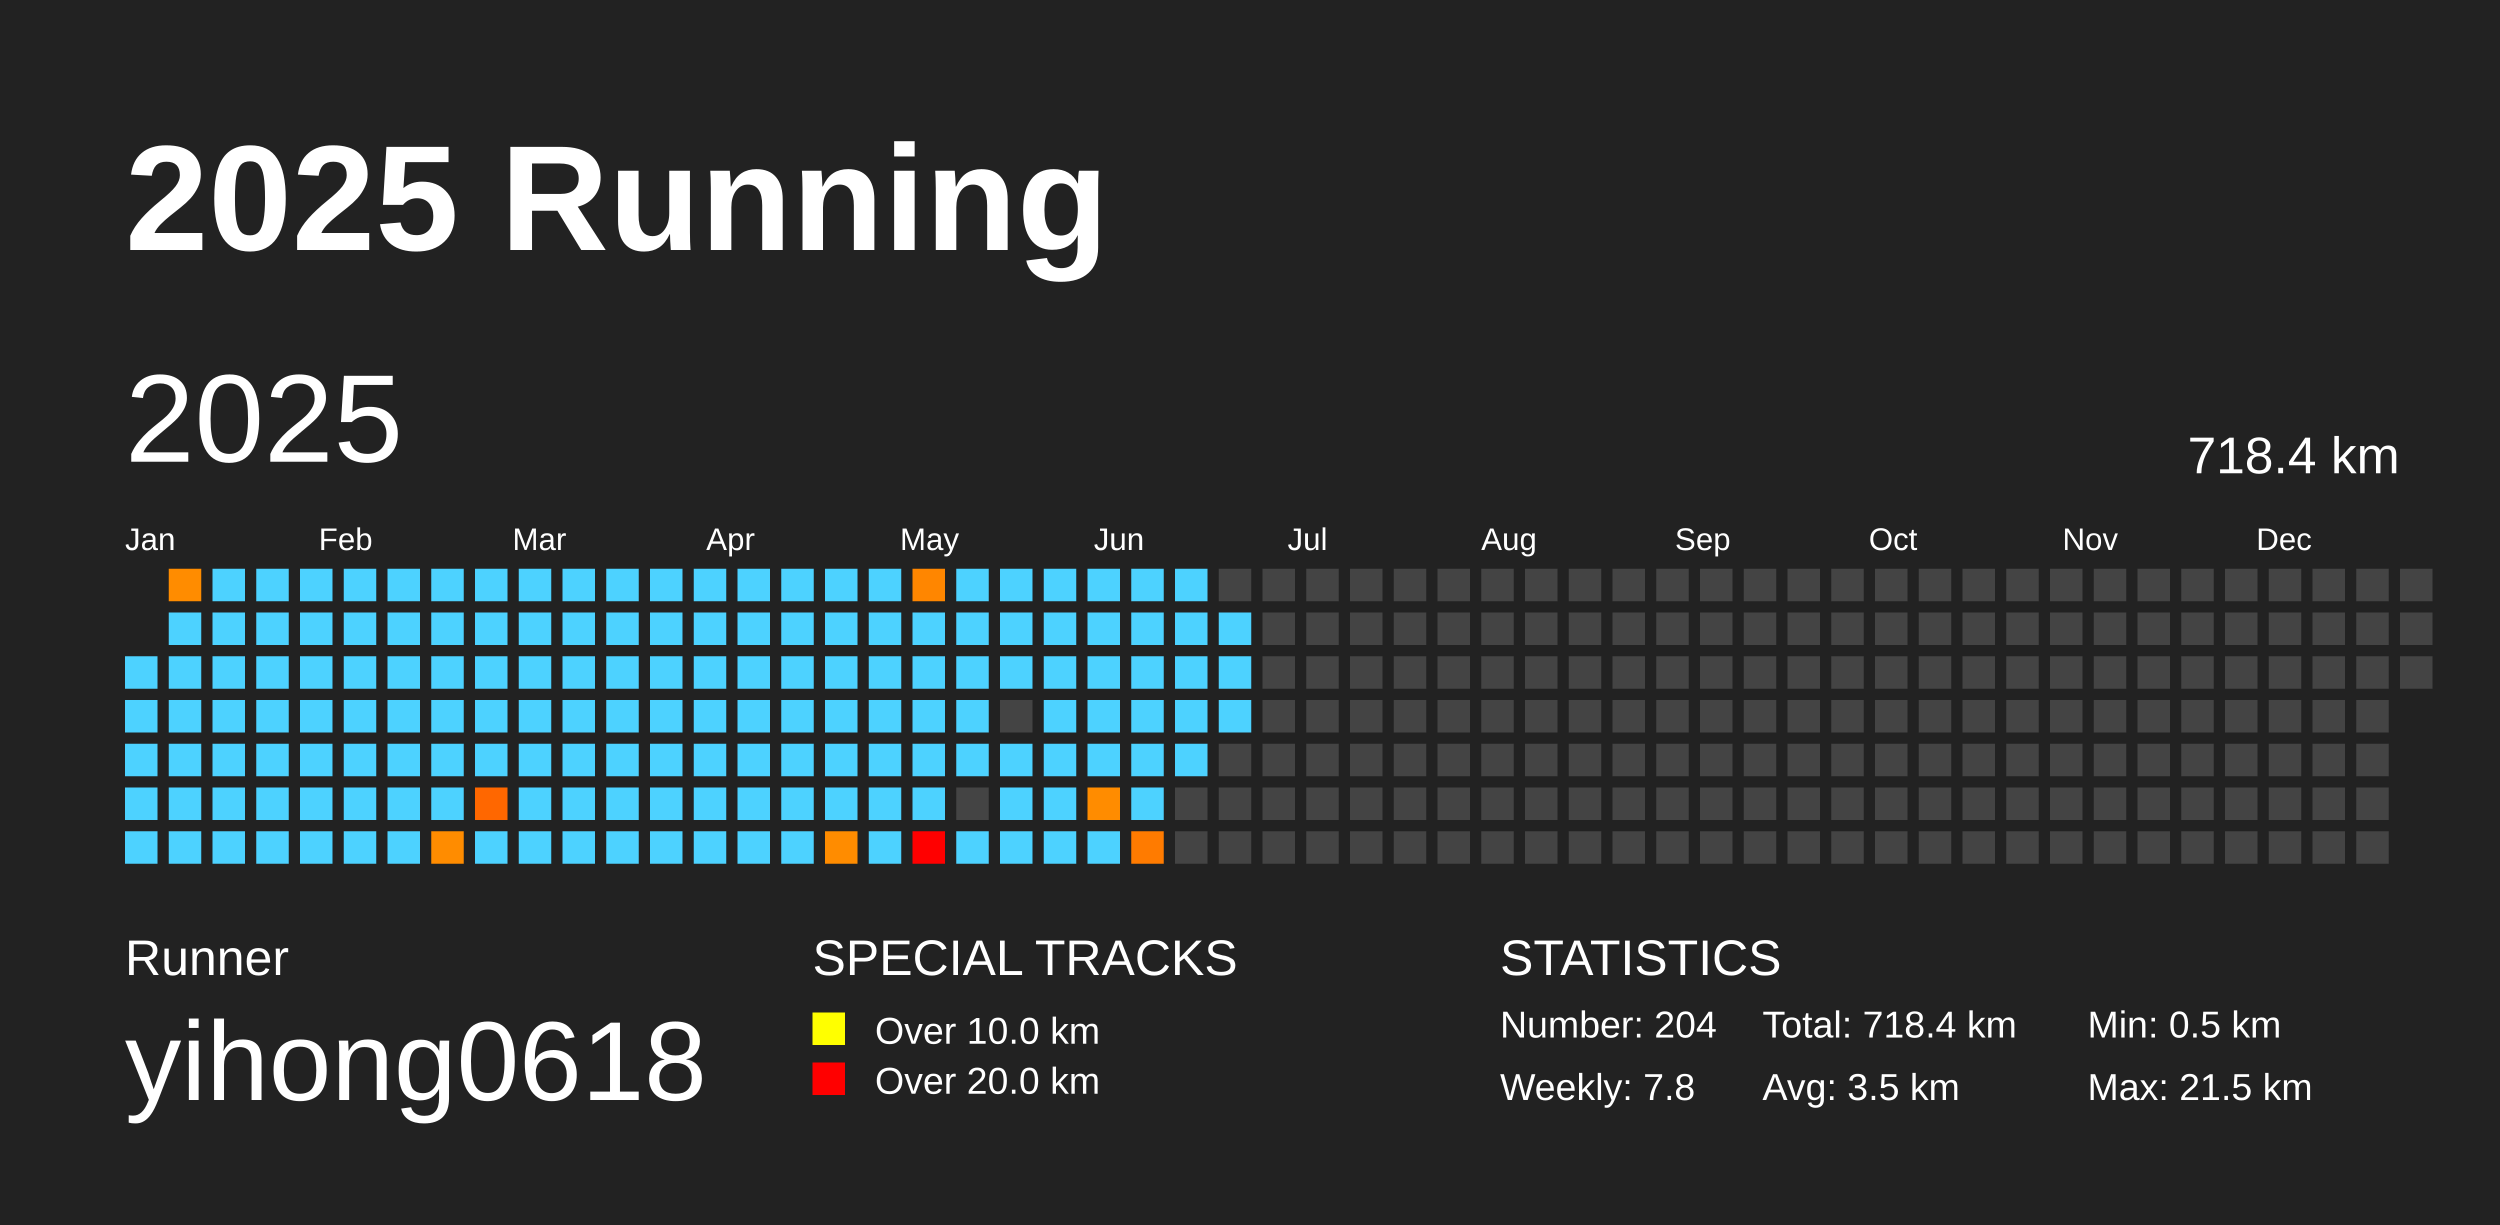
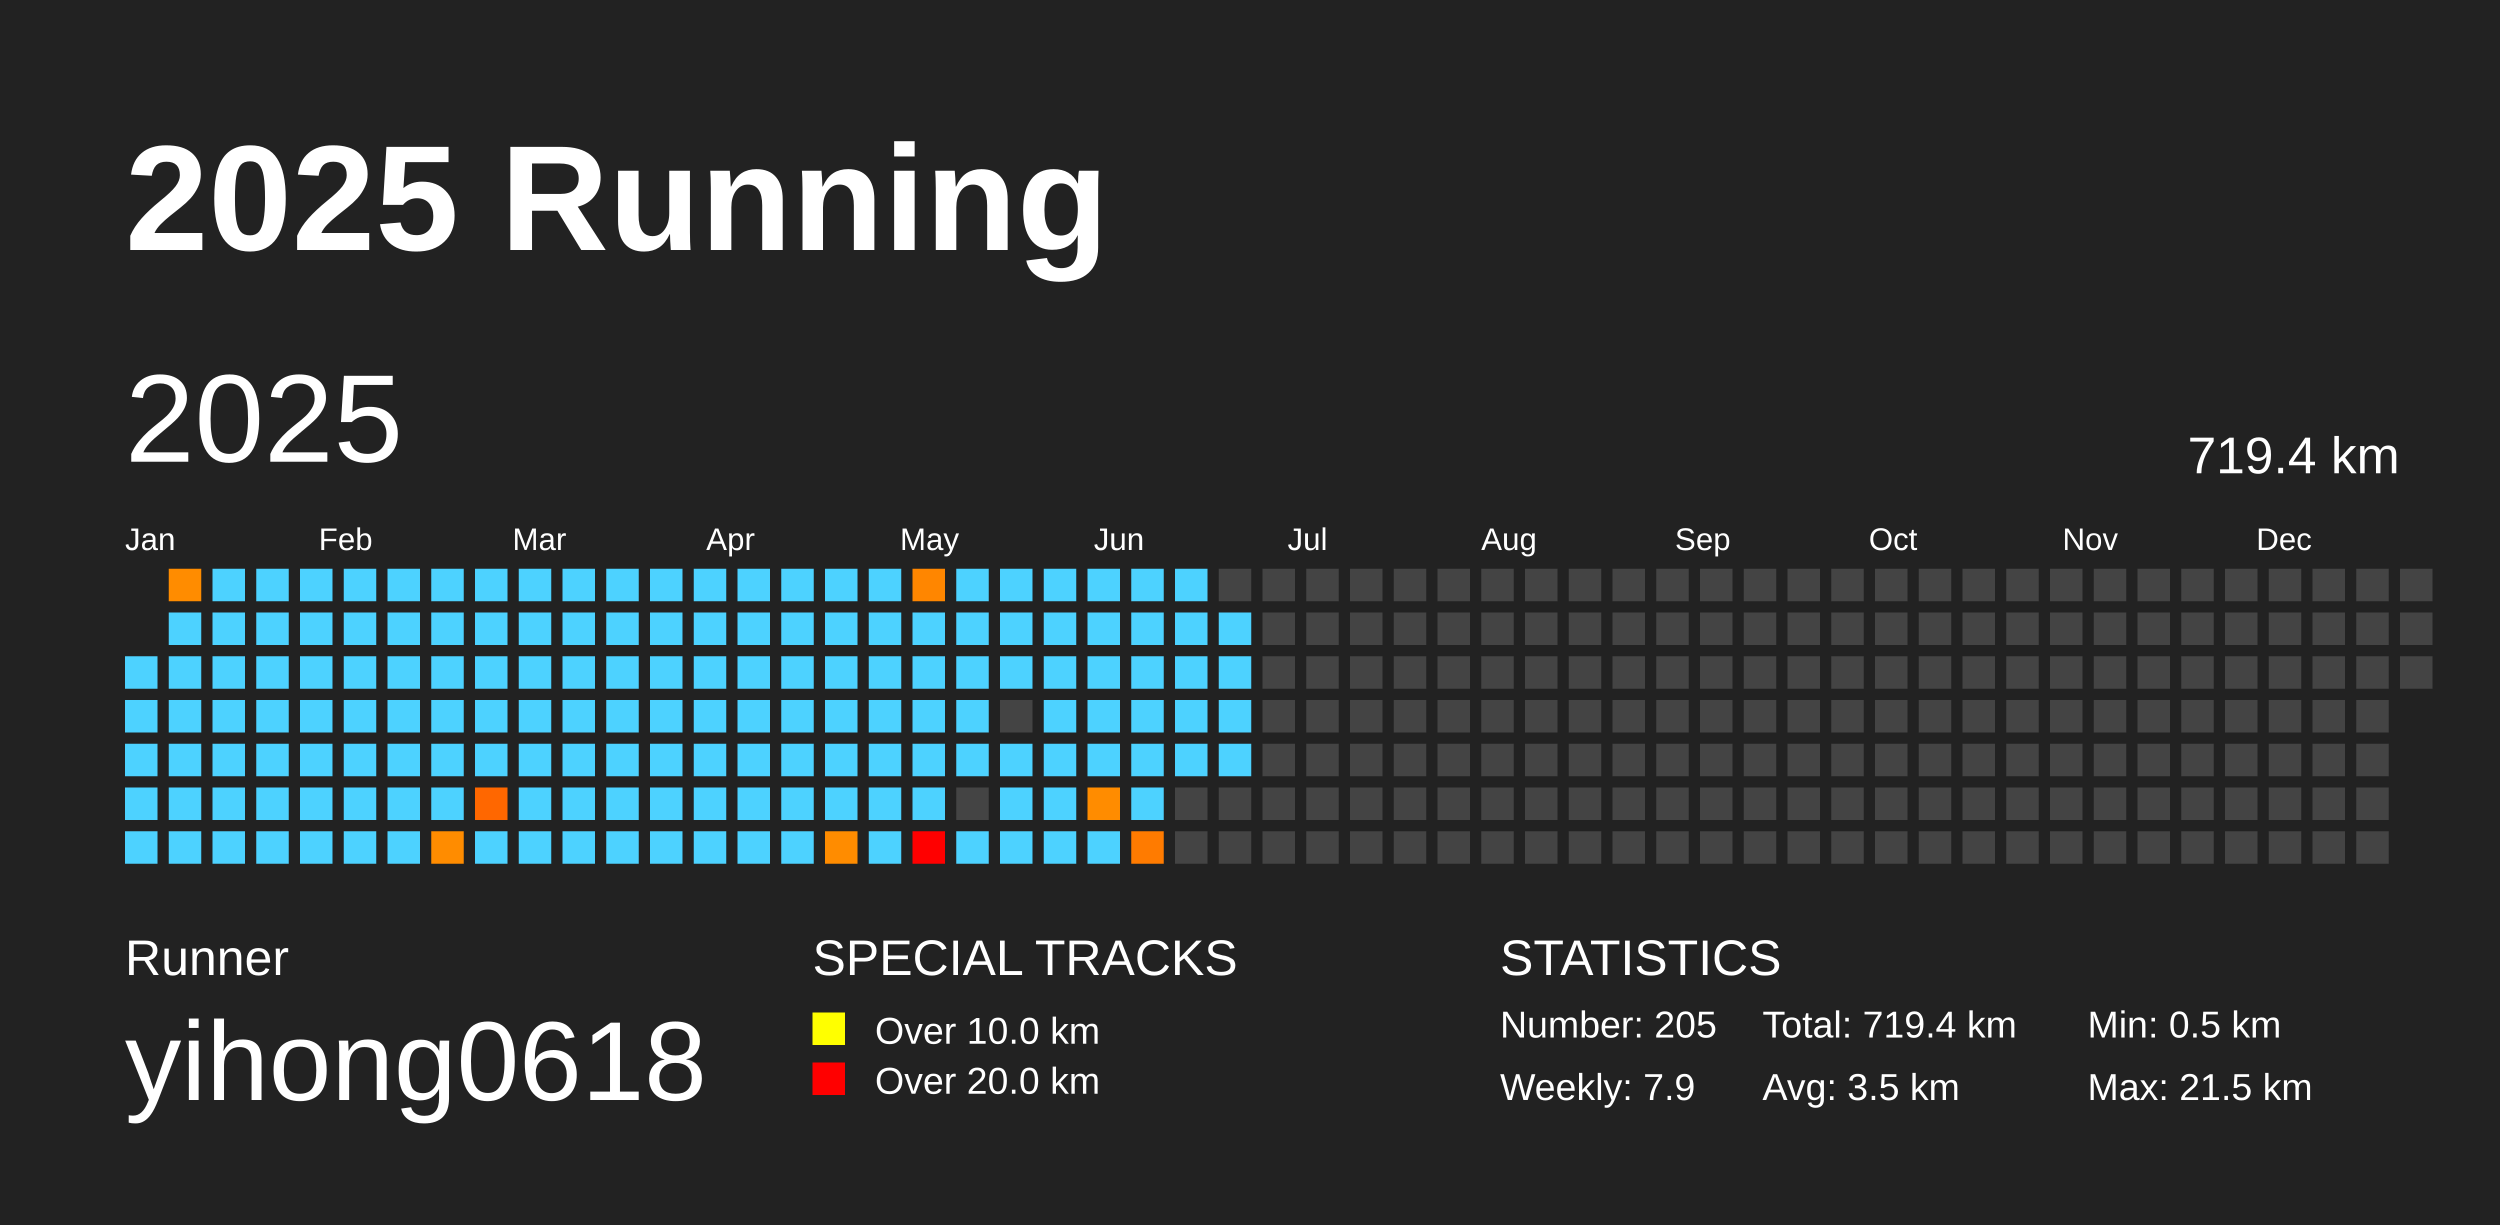
<svg xmlns="http://www.w3.org/2000/svg" baseProfile="full" height="98mm" version="1.1" viewBox="0,0,200,98" width="200mm">
  <defs />
  <rect fill="#222222" height="98" width="200" x="0" y="0" />
  <text fill="#FFFFFF" style="font-size:12px; font-family:Arial; font-weight:bold;" x="10" y="20">2025 Running</text>
  <text fill="#FFFFFF" style="font-size:4px; font-family:Arial" x="10" y="78">Runner</text>
  <text fill="#FFFFFF" style="font-size:9px; font-family:Arial" x="10" y="88">yihong0618</text>
  <text fill="#FFFFFF" style="font-size:4px; font-family:Arial" x="65" y="78">SPECIAL TRACKS</text>
  <rect fill="yellow" height="2.6" width="2.6" x="65" y="81" />
  <text fill="#FFFFFF" style="font-size:3px; font-family:Arial" x="70" y="83.5">Over 10.0 km</text>
  <rect fill="red" height="2.6" width="2.6" x="65" y="85" />
  <text fill="#FFFFFF" style="font-size:3px; font-family:Arial" x="70" y="87.5">Over 20.0 km</text>
  <text fill="#FFFFFF" style="font-size:4px; font-family:Arial" x="120" y="78">STATISTICS</text>
-   <text fill="#FFFFFF" style="font-size:3px; font-family:Arial" x="120" y="83">Number: 204</text>
-   <text fill="#FFFFFF" style="font-size:3px; font-family:Arial" x="120" y="88">Weekly: 7.8</text>
-   <text fill="#FFFFFF" style="font-size:3px; font-family:Arial" x="141" y="83">Total: 718.4 km</text>
+   <text fill="#FFFFFF" style="font-size:3px; font-family:Arial" x="120" y="83">Number: 205</text>
+   <text fill="#FFFFFF" style="font-size:3px; font-family:Arial" x="120" y="88">Weekly: 7.9</text>
+   <text fill="#FFFFFF" style="font-size:3px; font-family:Arial" x="141" y="83">Total: 719.4 km</text>
  <text fill="#FFFFFF" style="font-size:3px; font-family:Arial" x="141" y="88">Avg: 3.5 km</text>
  <text fill="#FFFFFF" style="font-size:3px; font-family:Arial" x="167" y="83">Min: 0.5 km</text>
  <text fill="#FFFFFF" style="font-size:3px; font-family:Arial" x="167" y="88">Max: 21.5 km</text>
  <text dominant-baseline="hanging" fill="#FFFFFF" style="font-size:10.0px; font-family:Arial;" x="10" y="30">2025</text>
-   <text dominant-baseline="hanging" fill="#FFFFFF" style="font-size:4.125px; font-family:Arial;" x="175" y="35">718.4 km</text>
+   <text dominant-baseline="hanging" fill="#FFFFFF" style="font-size:4.125px; font-family:Arial;" x="175" y="35">719.4 km</text>
  <text fill="#FFFFFF" style="font-size:2.5px; font-family:Arial" x="10.0" y="44">Jan</text>
  <text fill="#FFFFFF" style="font-size:2.5px; font-family:Arial" x="25.5" y="44">Feb</text>
  <text fill="#FFFFFF" style="font-size:2.5px; font-family:Arial" x="41.0" y="44">Mar</text>
  <text fill="#FFFFFF" style="font-size:2.5px; font-family:Arial" x="56.5" y="44">Apr</text>
  <text fill="#FFFFFF" style="font-size:2.5px; font-family:Arial" x="72.0" y="44">May</text>
  <text fill="#FFFFFF" style="font-size:2.5px; font-family:Arial" x="87.5" y="44">Jun</text>
  <text fill="#FFFFFF" style="font-size:2.5px; font-family:Arial" x="103.0" y="44">Jul</text>
  <text fill="#FFFFFF" style="font-size:2.5px; font-family:Arial" x="118.5" y="44">Aug</text>
  <text fill="#FFFFFF" style="font-size:2.5px; font-family:Arial" x="134.0" y="44">Sep</text>
  <text fill="#FFFFFF" style="font-size:2.5px; font-family:Arial" x="149.5" y="44">Oct</text>
  <text fill="#FFFFFF" style="font-size:2.5px; font-family:Arial" x="165.0" y="44">Nov</text>
  <text fill="#FFFFFF" style="font-size:2.5px; font-family:Arial" x="180.5" y="44">Dec</text>
  <rect fill="#4dd2ff" height="2.6" width="2.6" x="10.0" y="52.5" />
  <rect fill="#4dd2ff" height="2.6" width="2.6" x="10.0" y="56.0" />
  <rect fill="#4dd2ff" height="2.6" width="2.6" x="10.0" y="59.5" />
  <rect fill="#4dd2ff" height="2.6" width="2.6" x="10.0" y="63.0" />
  <rect fill="#4dd2ff" height="2.6" width="2.6" x="10.0" y="66.5" />
  <rect fill="#ff8c00" height="2.6" width="2.6" x="13.5" y="45.5" />
  <rect fill="#4dd2ff" height="2.6" width="2.6" x="13.5" y="49.0" />
  <rect fill="#4dd2ff" height="2.6" width="2.6" x="13.5" y="52.5" />
  <rect fill="#4dd2ff" height="2.6" width="2.6" x="13.5" y="56.0" />
  <rect fill="#4dd2ff" height="2.6" width="2.6" x="13.5" y="59.5" />
  <rect fill="#4dd2ff" height="2.6" width="2.6" x="13.5" y="63.0" />
  <rect fill="#4dd2ff" height="2.6" width="2.6" x="13.5" y="66.5" />
  <rect fill="#4dd2ff" height="2.6" width="2.6" x="17.0" y="45.5" />
  <rect fill="#4dd2ff" height="2.6" width="2.6" x="17.0" y="49.0" />
  <rect fill="#4dd2ff" height="2.6" width="2.6" x="17.0" y="52.5" />
  <rect fill="#4dd2ff" height="2.6" width="2.6" x="17.0" y="56.0" />
  <rect fill="#4dd2ff" height="2.6" width="2.6" x="17.0" y="59.5" />
  <rect fill="#4dd2ff" height="2.6" width="2.6" x="17.0" y="63.0" />
  <rect fill="#4dd2ff" height="2.6" width="2.6" x="17.0" y="66.5" />
  <rect fill="#4dd2ff" height="2.6" width="2.6" x="20.5" y="45.5" />
  <rect fill="#4dd2ff" height="2.6" width="2.6" x="20.5" y="49.0" />
  <rect fill="#4dd2ff" height="2.6" width="2.6" x="20.5" y="52.5" />
  <rect fill="#4dd2ff" height="2.6" width="2.6" x="20.5" y="56.0" />
  <rect fill="#4dd2ff" height="2.6" width="2.6" x="20.5" y="59.5" />
  <rect fill="#4dd2ff" height="2.6" width="2.6" x="20.5" y="63.0" />
  <rect fill="#4dd2ff" height="2.6" width="2.6" x="20.5" y="66.5" />
  <rect fill="#4dd2ff" height="2.6" width="2.6" x="24.0" y="45.5" />
  <rect fill="#4dd2ff" height="2.6" width="2.6" x="24.0" y="49.0" />
  <rect fill="#4dd2ff" height="2.6" width="2.6" x="24.0" y="52.5" />
  <rect fill="#4dd2ff" height="2.6" width="2.6" x="24.0" y="56.0" />
  <rect fill="#4dd2ff" height="2.6" width="2.6" x="24.0" y="59.5" />
  <rect fill="#4dd2ff" height="2.6" width="2.6" x="24.0" y="63.0" />
  <rect fill="#4dd2ff" height="2.6" width="2.6" x="24.0" y="66.5" />
  <rect fill="#4dd2ff" height="2.6" width="2.6" x="27.5" y="45.5" />
  <rect fill="#4dd2ff" height="2.6" width="2.6" x="27.5" y="49.0" />
  <rect fill="#4dd2ff" height="2.6" width="2.6" x="27.5" y="52.5" />
  <rect fill="#4dd2ff" height="2.6" width="2.6" x="27.5" y="56.0" />
  <rect fill="#4dd2ff" height="2.6" width="2.6" x="27.5" y="59.5" />
  <rect fill="#4dd2ff" height="2.6" width="2.6" x="27.5" y="63.0" />
  <rect fill="#4dd2ff" height="2.6" width="2.6" x="27.5" y="66.5" />
  <rect fill="#4dd2ff" height="2.6" width="2.6" x="31.0" y="45.5" />
  <rect fill="#4dd2ff" height="2.6" width="2.6" x="31.0" y="49.0" />
  <rect fill="#4dd2ff" height="2.6" width="2.6" x="31.0" y="52.5" />
  <rect fill="#4dd2ff" height="2.6" width="2.6" x="31.0" y="56.0" />
  <rect fill="#4dd2ff" height="2.6" width="2.6" x="31.0" y="59.5" />
  <rect fill="#4dd2ff" height="2.6" width="2.6" x="31.0" y="63.0" />
  <rect fill="#4dd2ff" height="2.6" width="2.6" x="31.0" y="66.5" />
  <rect fill="#4dd2ff" height="2.6" width="2.6" x="34.5" y="45.5" />
  <rect fill="#4dd2ff" height="2.6" width="2.6" x="34.5" y="49.0" />
  <rect fill="#4dd2ff" height="2.6" width="2.6" x="34.5" y="52.5" />
  <rect fill="#4dd2ff" height="2.6" width="2.6" x="34.5" y="56.0" />
  <rect fill="#4dd2ff" height="2.6" width="2.6" x="34.5" y="59.5" />
  <rect fill="#4dd2ff" height="2.6" width="2.6" x="34.5" y="63.0" />
  <rect fill="#ff8c00" height="2.6" width="2.6" x="34.5" y="66.5" />
  <rect fill="#4dd2ff" height="2.6" width="2.6" x="38.0" y="45.5" />
  <rect fill="#4dd2ff" height="2.6" width="2.6" x="38.0" y="49.0" />
  <rect fill="#4dd2ff" height="2.6" width="2.6" x="38.0" y="52.5" />
  <rect fill="#4dd2ff" height="2.6" width="2.6" x="38.0" y="56.0" />
  <rect fill="#4dd2ff" height="2.6" width="2.6" x="38.0" y="59.5" />
  <rect fill="#ff6700" height="2.6" width="2.6" x="38.0" y="63.0" />
  <rect fill="#4dd2ff" height="2.6" width="2.6" x="38.0" y="66.5" />
  <rect fill="#4dd2ff" height="2.6" width="2.6" x="41.5" y="45.5" />
  <rect fill="#4dd2ff" height="2.6" width="2.6" x="41.5" y="49.0" />
  <rect fill="#4dd2ff" height="2.6" width="2.6" x="41.5" y="52.5" />
  <rect fill="#4dd2ff" height="2.6" width="2.6" x="41.5" y="56.0" />
  <rect fill="#4dd2ff" height="2.6" width="2.6" x="41.5" y="59.5" />
  <rect fill="#4dd2ff" height="2.6" width="2.6" x="41.5" y="63.0" />
  <rect fill="#4dd2ff" height="2.6" width="2.6" x="41.5" y="66.5" />
  <rect fill="#4dd2ff" height="2.6" width="2.6" x="45.0" y="45.5" />
  <rect fill="#4dd2ff" height="2.6" width="2.6" x="45.0" y="49.0" />
  <rect fill="#4dd2ff" height="2.6" width="2.6" x="45.0" y="52.5" />
  <rect fill="#4dd2ff" height="2.6" width="2.6" x="45.0" y="56.0" />
  <rect fill="#4dd2ff" height="2.6" width="2.6" x="45.0" y="59.5" />
  <rect fill="#4dd2ff" height="2.6" width="2.6" x="45.0" y="63.0" />
  <rect fill="#4dd2ff" height="2.6" width="2.6" x="45.0" y="66.5" />
  <rect fill="#4dd2ff" height="2.6" width="2.6" x="48.5" y="45.5" />
  <rect fill="#4dd2ff" height="2.6" width="2.6" x="48.5" y="49.0" />
  <rect fill="#4dd2ff" height="2.6" width="2.6" x="48.5" y="52.5" />
  <rect fill="#4dd2ff" height="2.6" width="2.6" x="48.5" y="56.0" />
  <rect fill="#4dd2ff" height="2.6" width="2.6" x="48.5" y="59.5" />
  <rect fill="#4dd2ff" height="2.6" width="2.6" x="48.5" y="63.0" />
  <rect fill="#4dd2ff" height="2.6" width="2.6" x="48.5" y="66.5" />
  <rect fill="#4dd2ff" height="2.6" width="2.6" x="52.0" y="45.5" />
  <rect fill="#4dd2ff" height="2.6" width="2.6" x="52.0" y="49.0" />
  <rect fill="#4dd2ff" height="2.6" width="2.6" x="52.0" y="52.5" />
  <rect fill="#4dd2ff" height="2.6" width="2.6" x="52.0" y="56.0" />
  <rect fill="#4dd2ff" height="2.6" width="2.6" x="52.0" y="59.5" />
  <rect fill="#4dd2ff" height="2.6" width="2.6" x="52.0" y="63.0" />
  <rect fill="#4dd2ff" height="2.6" width="2.6" x="52.0" y="66.5" />
  <rect fill="#4dd2ff" height="2.6" width="2.6" x="55.5" y="45.5" />
  <rect fill="#4dd2ff" height="2.6" width="2.6" x="55.5" y="49.0" />
  <rect fill="#4dd2ff" height="2.6" width="2.6" x="55.5" y="52.5" />
  <rect fill="#4dd2ff" height="2.6" width="2.6" x="55.5" y="56.0" />
  <rect fill="#4dd2ff" height="2.6" width="2.6" x="55.5" y="59.5" />
  <rect fill="#4dd2ff" height="2.6" width="2.6" x="55.5" y="63.0" />
  <rect fill="#4dd2ff" height="2.6" width="2.6" x="55.5" y="66.5" />
  <rect fill="#4dd2ff" height="2.6" width="2.6" x="59.0" y="45.5" />
  <rect fill="#4dd2ff" height="2.6" width="2.6" x="59.0" y="49.0" />
  <rect fill="#4dd2ff" height="2.6" width="2.6" x="59.0" y="52.5" />
  <rect fill="#4dd2ff" height="2.6" width="2.6" x="59.0" y="56.0" />
  <rect fill="#4dd2ff" height="2.6" width="2.6" x="59.0" y="59.5" />
  <rect fill="#4dd2ff" height="2.6" width="2.6" x="59.0" y="63.0" />
  <rect fill="#4dd2ff" height="2.6" width="2.6" x="59.0" y="66.5" />
  <rect fill="#4dd2ff" height="2.6" width="2.6" x="62.5" y="45.5" />
  <rect fill="#4dd2ff" height="2.6" width="2.6" x="62.5" y="49.0" />
  <rect fill="#4dd2ff" height="2.6" width="2.6" x="62.5" y="52.5" />
  <rect fill="#4dd2ff" height="2.6" width="2.6" x="62.5" y="56.0" />
  <rect fill="#4dd2ff" height="2.6" width="2.6" x="62.5" y="59.5" />
  <rect fill="#4dd2ff" height="2.6" width="2.6" x="62.5" y="63.0" />
  <rect fill="#4dd2ff" height="2.6" width="2.6" x="62.5" y="66.5" />
  <rect fill="#4dd2ff" height="2.6" width="2.6" x="66.0" y="45.5" />
  <rect fill="#4dd2ff" height="2.6" width="2.6" x="66.0" y="49.0" />
  <rect fill="#4dd2ff" height="2.6" width="2.6" x="66.0" y="52.5" />
  <rect fill="#4dd2ff" height="2.6" width="2.6" x="66.0" y="56.0" />
  <rect fill="#4dd2ff" height="2.6" width="2.6" x="66.0" y="59.5" />
  <rect fill="#4dd2ff" height="2.6" width="2.6" x="66.0" y="63.0" />
  <rect fill="#ff8c00" height="2.6" width="2.6" x="66.0" y="66.5" />
  <rect fill="#4dd2ff" height="2.6" width="2.6" x="69.5" y="45.5" />
  <rect fill="#4dd2ff" height="2.6" width="2.6" x="69.5" y="49.0" />
  <rect fill="#4dd2ff" height="2.6" width="2.6" x="69.5" y="52.5" />
  <rect fill="#4dd2ff" height="2.6" width="2.6" x="69.5" y="56.0" />
  <rect fill="#4dd2ff" height="2.6" width="2.6" x="69.5" y="59.5" />
  <rect fill="#4dd2ff" height="2.6" width="2.6" x="69.5" y="63.0" />
  <rect fill="#4dd2ff" height="2.6" width="2.6" x="69.5" y="66.5" />
  <rect fill="#ff8600" height="2.6" width="2.6" x="73.0" y="45.5" />
  <rect fill="#4dd2ff" height="2.6" width="2.6" x="73.0" y="49.0" />
  <rect fill="#4dd2ff" height="2.6" width="2.6" x="73.0" y="52.5" />
  <rect fill="#4dd2ff" height="2.6" width="2.6" x="73.0" y="56.0" />
  <rect fill="#4dd2ff" height="2.6" width="2.6" x="73.0" y="59.5" />
  <rect fill="#4dd2ff" height="2.6" width="2.6" x="73.0" y="63.0" />
  <rect fill="red" height="2.6" width="2.6" x="73.0" y="66.5" />
  <rect fill="#4dd2ff" height="2.6" width="2.6" x="76.5" y="45.5" />
  <rect fill="#4dd2ff" height="2.6" width="2.6" x="76.5" y="49.0" />
  <rect fill="#4dd2ff" height="2.6" width="2.6" x="76.5" y="52.5" />
  <rect fill="#4dd2ff" height="2.6" width="2.6" x="76.5" y="56.0" />
  <rect fill="#4dd2ff" height="2.6" width="2.6" x="76.5" y="59.5" />
  <rect fill="#444444" height="2.6" width="2.6" x="76.5" y="63.0" />
  <rect fill="#4dd2ff" height="2.6" width="2.6" x="76.5" y="66.5" />
  <rect fill="#4dd2ff" height="2.6" width="2.6" x="80.0" y="45.5" />
  <rect fill="#4dd2ff" height="2.6" width="2.6" x="80.0" y="49.0" />
  <rect fill="#4dd2ff" height="2.6" width="2.6" x="80.0" y="52.5" />
  <rect fill="#444444" height="2.6" width="2.6" x="80.0" y="56.0" />
  <rect fill="#4dd2ff" height="2.6" width="2.6" x="80.0" y="59.5" />
  <rect fill="#4dd2ff" height="2.6" width="2.6" x="80.0" y="63.0" />
  <rect fill="#4dd2ff" height="2.6" width="2.6" x="80.0" y="66.5" />
  <rect fill="#4dd2ff" height="2.6" width="2.6" x="83.5" y="45.5" />
  <rect fill="#4dd2ff" height="2.6" width="2.6" x="83.5" y="49.0" />
  <rect fill="#4dd2ff" height="2.6" width="2.6" x="83.5" y="52.5" />
  <rect fill="#4dd2ff" height="2.6" width="2.6" x="83.5" y="56.0" />
  <rect fill="#4dd2ff" height="2.6" width="2.6" x="83.5" y="59.5" />
  <rect fill="#4dd2ff" height="2.6" width="2.6" x="83.5" y="63.0" />
  <rect fill="#4dd2ff" height="2.6" width="2.6" x="83.5" y="66.5" />
  <rect fill="#4dd2ff" height="2.6" width="2.6" x="87.0" y="45.5" />
  <rect fill="#4dd2ff" height="2.6" width="2.6" x="87.0" y="49.0" />
  <rect fill="#4dd2ff" height="2.6" width="2.6" x="87.0" y="52.5" />
  <rect fill="#4dd2ff" height="2.6" width="2.6" x="87.0" y="56.0" />
  <rect fill="#4dd2ff" height="2.6" width="2.6" x="87.0" y="59.5" />
  <rect fill="#ff8c00" height="2.6" width="2.6" x="87.0" y="63.0" />
  <rect fill="#4dd2ff" height="2.6" width="2.6" x="87.0" y="66.5" />
  <rect fill="#4dd2ff" height="2.6" width="2.6" x="90.5" y="45.5" />
  <rect fill="#4dd2ff" height="2.6" width="2.6" x="90.5" y="49.0" />
  <rect fill="#4dd2ff" height="2.6" width="2.6" x="90.5" y="52.5" />
  <rect fill="#4dd2ff" height="2.6" width="2.6" x="90.5" y="56.0" />
  <rect fill="#4dd2ff" height="2.6" width="2.6" x="90.5" y="59.5" />
  <rect fill="#4dd2ff" height="2.6" width="2.6" x="90.5" y="63.0" />
  <rect fill="#ff7b00" height="2.6" width="2.6" x="90.5" y="66.5" />
  <rect fill="#4dd2ff" height="2.6" width="2.6" x="94.0" y="45.5" />
  <rect fill="#4dd2ff" height="2.6" width="2.6" x="94.0" y="49.0" />
  <rect fill="#4dd2ff" height="2.6" width="2.6" x="94.0" y="52.5" />
  <rect fill="#4dd2ff" height="2.6" width="2.6" x="94.0" y="56.0" />
  <rect fill="#4dd2ff" height="2.6" width="2.6" x="94.0" y="59.5" />
  <rect fill="#444444" height="2.6" width="2.6" x="94.0" y="63.0" />
  <rect fill="#444444" height="2.6" width="2.6" x="94.0" y="66.5" />
  <rect fill="#444444" height="2.6" width="2.6" x="97.5" y="45.5" />
  <rect fill="#4dd2ff" height="2.6" width="2.6" x="97.5" y="49.0" />
  <rect fill="#4dd2ff" height="2.6" width="2.6" x="97.5" y="52.5" />
  <rect fill="#4dd2ff" height="2.6" width="2.6" x="97.5" y="56.0" />
-   <rect fill="#444444" height="2.6" width="2.6" x="97.5" y="59.5" />
+   <rect fill="#4dd2ff" height="2.6" width="2.6" x="97.5" y="59.5" />
  <rect fill="#444444" height="2.6" width="2.6" x="97.5" y="63.0" />
  <rect fill="#444444" height="2.6" width="2.6" x="97.5" y="66.5" />
  <rect fill="#444444" height="2.6" width="2.6" x="101.0" y="45.5" />
  <rect fill="#444444" height="2.6" width="2.6" x="101.0" y="49.0" />
  <rect fill="#444444" height="2.6" width="2.6" x="101.0" y="52.5" />
  <rect fill="#444444" height="2.6" width="2.6" x="101.0" y="56.0" />
  <rect fill="#444444" height="2.6" width="2.6" x="101.0" y="59.5" />
  <rect fill="#444444" height="2.6" width="2.6" x="101.0" y="63.0" />
  <rect fill="#444444" height="2.6" width="2.6" x="101.0" y="66.5" />
  <rect fill="#444444" height="2.6" width="2.6" x="104.5" y="45.5" />
  <rect fill="#444444" height="2.6" width="2.6" x="104.5" y="49.0" />
  <rect fill="#444444" height="2.6" width="2.6" x="104.5" y="52.5" />
  <rect fill="#444444" height="2.6" width="2.6" x="104.5" y="56.0" />
  <rect fill="#444444" height="2.6" width="2.6" x="104.5" y="59.5" />
  <rect fill="#444444" height="2.6" width="2.6" x="104.5" y="63.0" />
  <rect fill="#444444" height="2.6" width="2.6" x="104.5" y="66.5" />
  <rect fill="#444444" height="2.6" width="2.6" x="108.0" y="45.5" />
  <rect fill="#444444" height="2.6" width="2.6" x="108.0" y="49.0" />
  <rect fill="#444444" height="2.6" width="2.6" x="108.0" y="52.5" />
  <rect fill="#444444" height="2.6" width="2.6" x="108.0" y="56.0" />
  <rect fill="#444444" height="2.6" width="2.6" x="108.0" y="59.5" />
  <rect fill="#444444" height="2.6" width="2.6" x="108.0" y="63.0" />
  <rect fill="#444444" height="2.6" width="2.6" x="108.0" y="66.5" />
  <rect fill="#444444" height="2.6" width="2.6" x="111.5" y="45.5" />
  <rect fill="#444444" height="2.6" width="2.6" x="111.5" y="49.0" />
  <rect fill="#444444" height="2.6" width="2.6" x="111.5" y="52.5" />
  <rect fill="#444444" height="2.6" width="2.6" x="111.5" y="56.0" />
  <rect fill="#444444" height="2.6" width="2.6" x="111.5" y="59.5" />
  <rect fill="#444444" height="2.6" width="2.6" x="111.5" y="63.0" />
  <rect fill="#444444" height="2.6" width="2.6" x="111.5" y="66.5" />
  <rect fill="#444444" height="2.6" width="2.6" x="115.0" y="45.5" />
  <rect fill="#444444" height="2.6" width="2.6" x="115.0" y="49.0" />
  <rect fill="#444444" height="2.6" width="2.6" x="115.0" y="52.5" />
  <rect fill="#444444" height="2.6" width="2.6" x="115.0" y="56.0" />
  <rect fill="#444444" height="2.6" width="2.6" x="115.0" y="59.5" />
  <rect fill="#444444" height="2.6" width="2.6" x="115.0" y="63.0" />
  <rect fill="#444444" height="2.6" width="2.6" x="115.0" y="66.5" />
  <rect fill="#444444" height="2.6" width="2.6" x="118.5" y="45.5" />
  <rect fill="#444444" height="2.6" width="2.6" x="118.5" y="49.0" />
  <rect fill="#444444" height="2.6" width="2.6" x="118.5" y="52.5" />
  <rect fill="#444444" height="2.6" width="2.6" x="118.5" y="56.0" />
  <rect fill="#444444" height="2.6" width="2.6" x="118.5" y="59.5" />
  <rect fill="#444444" height="2.6" width="2.6" x="118.5" y="63.0" />
  <rect fill="#444444" height="2.6" width="2.6" x="118.5" y="66.5" />
  <rect fill="#444444" height="2.6" width="2.6" x="122.0" y="45.5" />
  <rect fill="#444444" height="2.6" width="2.6" x="122.0" y="49.0" />
  <rect fill="#444444" height="2.6" width="2.6" x="122.0" y="52.5" />
  <rect fill="#444444" height="2.6" width="2.6" x="122.0" y="56.0" />
  <rect fill="#444444" height="2.6" width="2.6" x="122.0" y="59.5" />
  <rect fill="#444444" height="2.6" width="2.6" x="122.0" y="63.0" />
  <rect fill="#444444" height="2.6" width="2.6" x="122.0" y="66.5" />
  <rect fill="#444444" height="2.6" width="2.6" x="125.5" y="45.5" />
  <rect fill="#444444" height="2.6" width="2.6" x="125.5" y="49.0" />
  <rect fill="#444444" height="2.6" width="2.6" x="125.5" y="52.5" />
  <rect fill="#444444" height="2.6" width="2.6" x="125.5" y="56.0" />
  <rect fill="#444444" height="2.6" width="2.6" x="125.5" y="59.5" />
  <rect fill="#444444" height="2.6" width="2.6" x="125.5" y="63.0" />
  <rect fill="#444444" height="2.6" width="2.6" x="125.5" y="66.5" />
  <rect fill="#444444" height="2.6" width="2.6" x="129.0" y="45.5" />
  <rect fill="#444444" height="2.6" width="2.6" x="129.0" y="49.0" />
  <rect fill="#444444" height="2.6" width="2.6" x="129.0" y="52.5" />
  <rect fill="#444444" height="2.6" width="2.6" x="129.0" y="56.0" />
  <rect fill="#444444" height="2.6" width="2.6" x="129.0" y="59.5" />
  <rect fill="#444444" height="2.6" width="2.6" x="129.0" y="63.0" />
  <rect fill="#444444" height="2.6" width="2.6" x="129.0" y="66.5" />
  <rect fill="#444444" height="2.6" width="2.6" x="132.5" y="45.5" />
  <rect fill="#444444" height="2.6" width="2.6" x="132.5" y="49.0" />
  <rect fill="#444444" height="2.6" width="2.6" x="132.5" y="52.5" />
  <rect fill="#444444" height="2.6" width="2.6" x="132.5" y="56.0" />
  <rect fill="#444444" height="2.6" width="2.6" x="132.5" y="59.5" />
  <rect fill="#444444" height="2.6" width="2.6" x="132.5" y="63.0" />
  <rect fill="#444444" height="2.6" width="2.6" x="132.5" y="66.5" />
  <rect fill="#444444" height="2.6" width="2.6" x="136.0" y="45.5" />
  <rect fill="#444444" height="2.6" width="2.6" x="136.0" y="49.0" />
  <rect fill="#444444" height="2.6" width="2.6" x="136.0" y="52.5" />
  <rect fill="#444444" height="2.6" width="2.6" x="136.0" y="56.0" />
  <rect fill="#444444" height="2.6" width="2.6" x="136.0" y="59.5" />
  <rect fill="#444444" height="2.6" width="2.6" x="136.0" y="63.0" />
  <rect fill="#444444" height="2.6" width="2.6" x="136.0" y="66.5" />
  <rect fill="#444444" height="2.6" width="2.6" x="139.5" y="45.5" />
  <rect fill="#444444" height="2.6" width="2.6" x="139.5" y="49.0" />
  <rect fill="#444444" height="2.6" width="2.6" x="139.5" y="52.5" />
  <rect fill="#444444" height="2.6" width="2.6" x="139.5" y="56.0" />
  <rect fill="#444444" height="2.6" width="2.6" x="139.5" y="59.5" />
  <rect fill="#444444" height="2.6" width="2.6" x="139.5" y="63.0" />
  <rect fill="#444444" height="2.6" width="2.6" x="139.5" y="66.5" />
  <rect fill="#444444" height="2.6" width="2.6" x="143.0" y="45.5" />
  <rect fill="#444444" height="2.6" width="2.6" x="143.0" y="49.0" />
  <rect fill="#444444" height="2.6" width="2.6" x="143.0" y="52.5" />
  <rect fill="#444444" height="2.6" width="2.6" x="143.0" y="56.0" />
  <rect fill="#444444" height="2.6" width="2.6" x="143.0" y="59.5" />
  <rect fill="#444444" height="2.6" width="2.6" x="143.0" y="63.0" />
  <rect fill="#444444" height="2.6" width="2.6" x="143.0" y="66.5" />
  <rect fill="#444444" height="2.6" width="2.6" x="146.5" y="45.5" />
  <rect fill="#444444" height="2.6" width="2.6" x="146.5" y="49.0" />
  <rect fill="#444444" height="2.6" width="2.6" x="146.5" y="52.5" />
  <rect fill="#444444" height="2.6" width="2.6" x="146.5" y="56.0" />
  <rect fill="#444444" height="2.6" width="2.6" x="146.5" y="59.5" />
  <rect fill="#444444" height="2.6" width="2.6" x="146.5" y="63.0" />
  <rect fill="#444444" height="2.6" width="2.6" x="146.5" y="66.5" />
  <rect fill="#444444" height="2.6" width="2.6" x="150.0" y="45.5" />
  <rect fill="#444444" height="2.6" width="2.6" x="150.0" y="49.0" />
  <rect fill="#444444" height="2.6" width="2.6" x="150.0" y="52.5" />
  <rect fill="#444444" height="2.6" width="2.6" x="150.0" y="56.0" />
  <rect fill="#444444" height="2.6" width="2.6" x="150.0" y="59.5" />
  <rect fill="#444444" height="2.6" width="2.6" x="150.0" y="63.0" />
  <rect fill="#444444" height="2.6" width="2.6" x="150.0" y="66.5" />
  <rect fill="#444444" height="2.6" width="2.6" x="153.5" y="45.5" />
  <rect fill="#444444" height="2.6" width="2.6" x="153.5" y="49.0" />
  <rect fill="#444444" height="2.6" width="2.6" x="153.5" y="52.5" />
  <rect fill="#444444" height="2.6" width="2.6" x="153.5" y="56.0" />
  <rect fill="#444444" height="2.6" width="2.6" x="153.5" y="59.5" />
  <rect fill="#444444" height="2.6" width="2.6" x="153.5" y="63.0" />
  <rect fill="#444444" height="2.6" width="2.6" x="153.5" y="66.5" />
  <rect fill="#444444" height="2.6" width="2.6" x="157.0" y="45.5" />
  <rect fill="#444444" height="2.6" width="2.6" x="157.0" y="49.0" />
  <rect fill="#444444" height="2.6" width="2.6" x="157.0" y="52.5" />
  <rect fill="#444444" height="2.6" width="2.6" x="157.0" y="56.0" />
  <rect fill="#444444" height="2.6" width="2.6" x="157.0" y="59.5" />
  <rect fill="#444444" height="2.6" width="2.6" x="157.0" y="63.0" />
  <rect fill="#444444" height="2.6" width="2.6" x="157.0" y="66.5" />
  <rect fill="#444444" height="2.6" width="2.6" x="160.5" y="45.5" />
  <rect fill="#444444" height="2.6" width="2.6" x="160.5" y="49.0" />
  <rect fill="#444444" height="2.6" width="2.6" x="160.5" y="52.5" />
  <rect fill="#444444" height="2.6" width="2.6" x="160.5" y="56.0" />
  <rect fill="#444444" height="2.6" width="2.6" x="160.5" y="59.5" />
  <rect fill="#444444" height="2.6" width="2.6" x="160.5" y="63.0" />
  <rect fill="#444444" height="2.6" width="2.6" x="160.5" y="66.5" />
  <rect fill="#444444" height="2.6" width="2.6" x="164.0" y="45.5" />
  <rect fill="#444444" height="2.6" width="2.6" x="164.0" y="49.0" />
  <rect fill="#444444" height="2.6" width="2.6" x="164.0" y="52.5" />
  <rect fill="#444444" height="2.6" width="2.6" x="164.0" y="56.0" />
  <rect fill="#444444" height="2.6" width="2.6" x="164.0" y="59.5" />
  <rect fill="#444444" height="2.6" width="2.6" x="164.0" y="63.0" />
  <rect fill="#444444" height="2.6" width="2.6" x="164.0" y="66.5" />
  <rect fill="#444444" height="2.6" width="2.6" x="167.5" y="45.5" />
  <rect fill="#444444" height="2.6" width="2.6" x="167.5" y="49.0" />
  <rect fill="#444444" height="2.6" width="2.6" x="167.5" y="52.5" />
  <rect fill="#444444" height="2.6" width="2.6" x="167.5" y="56.0" />
  <rect fill="#444444" height="2.6" width="2.6" x="167.5" y="59.5" />
  <rect fill="#444444" height="2.6" width="2.6" x="167.5" y="63.0" />
  <rect fill="#444444" height="2.6" width="2.6" x="167.5" y="66.5" />
  <rect fill="#444444" height="2.6" width="2.6" x="171.0" y="45.5" />
  <rect fill="#444444" height="2.6" width="2.6" x="171.0" y="49.0" />
  <rect fill="#444444" height="2.6" width="2.6" x="171.0" y="52.5" />
  <rect fill="#444444" height="2.6" width="2.6" x="171.0" y="56.0" />
  <rect fill="#444444" height="2.6" width="2.6" x="171.0" y="59.5" />
  <rect fill="#444444" height="2.6" width="2.6" x="171.0" y="63.0" />
  <rect fill="#444444" height="2.6" width="2.6" x="171.0" y="66.5" />
  <rect fill="#444444" height="2.6" width="2.6" x="174.5" y="45.5" />
  <rect fill="#444444" height="2.6" width="2.6" x="174.5" y="49.0" />
  <rect fill="#444444" height="2.6" width="2.6" x="174.5" y="52.5" />
  <rect fill="#444444" height="2.6" width="2.6" x="174.5" y="56.0" />
  <rect fill="#444444" height="2.6" width="2.6" x="174.5" y="59.5" />
  <rect fill="#444444" height="2.6" width="2.6" x="174.5" y="63.0" />
  <rect fill="#444444" height="2.6" width="2.6" x="174.5" y="66.5" />
  <rect fill="#444444" height="2.6" width="2.6" x="178.0" y="45.5" />
  <rect fill="#444444" height="2.6" width="2.6" x="178.0" y="49.0" />
  <rect fill="#444444" height="2.6" width="2.6" x="178.0" y="52.5" />
  <rect fill="#444444" height="2.6" width="2.6" x="178.0" y="56.0" />
  <rect fill="#444444" height="2.6" width="2.6" x="178.0" y="59.5" />
  <rect fill="#444444" height="2.6" width="2.6" x="178.0" y="63.0" />
  <rect fill="#444444" height="2.6" width="2.6" x="178.0" y="66.5" />
  <rect fill="#444444" height="2.6" width="2.6" x="181.5" y="45.5" />
  <rect fill="#444444" height="2.6" width="2.6" x="181.5" y="49.0" />
  <rect fill="#444444" height="2.6" width="2.6" x="181.5" y="52.5" />
  <rect fill="#444444" height="2.6" width="2.6" x="181.5" y="56.0" />
  <rect fill="#444444" height="2.6" width="2.6" x="181.5" y="59.5" />
  <rect fill="#444444" height="2.6" width="2.6" x="181.5" y="63.0" />
  <rect fill="#444444" height="2.6" width="2.6" x="181.5" y="66.5" />
  <rect fill="#444444" height="2.6" width="2.6" x="185.0" y="45.5" />
  <rect fill="#444444" height="2.6" width="2.6" x="185.0" y="49.0" />
  <rect fill="#444444" height="2.6" width="2.6" x="185.0" y="52.5" />
  <rect fill="#444444" height="2.6" width="2.6" x="185.0" y="56.0" />
  <rect fill="#444444" height="2.6" width="2.6" x="185.0" y="59.5" />
  <rect fill="#444444" height="2.6" width="2.6" x="185.0" y="63.0" />
  <rect fill="#444444" height="2.6" width="2.6" x="185.0" y="66.5" />
  <rect fill="#444444" height="2.6" width="2.6" x="188.5" y="45.5" />
  <rect fill="#444444" height="2.6" width="2.6" x="188.5" y="49.0" />
  <rect fill="#444444" height="2.6" width="2.6" x="188.5" y="52.5" />
  <rect fill="#444444" height="2.6" width="2.6" x="188.5" y="56.0" />
  <rect fill="#444444" height="2.6" width="2.6" x="188.5" y="59.5" />
  <rect fill="#444444" height="2.6" width="2.6" x="188.5" y="63.0" />
  <rect fill="#444444" height="2.6" width="2.6" x="188.5" y="66.5" />
  <rect fill="#444444" height="2.6" width="2.6" x="192.0" y="45.5" />
  <rect fill="#444444" height="2.6" width="2.6" x="192.0" y="49.0" />
  <rect fill="#444444" height="2.6" width="2.6" x="192.0" y="52.5" />
</svg>
